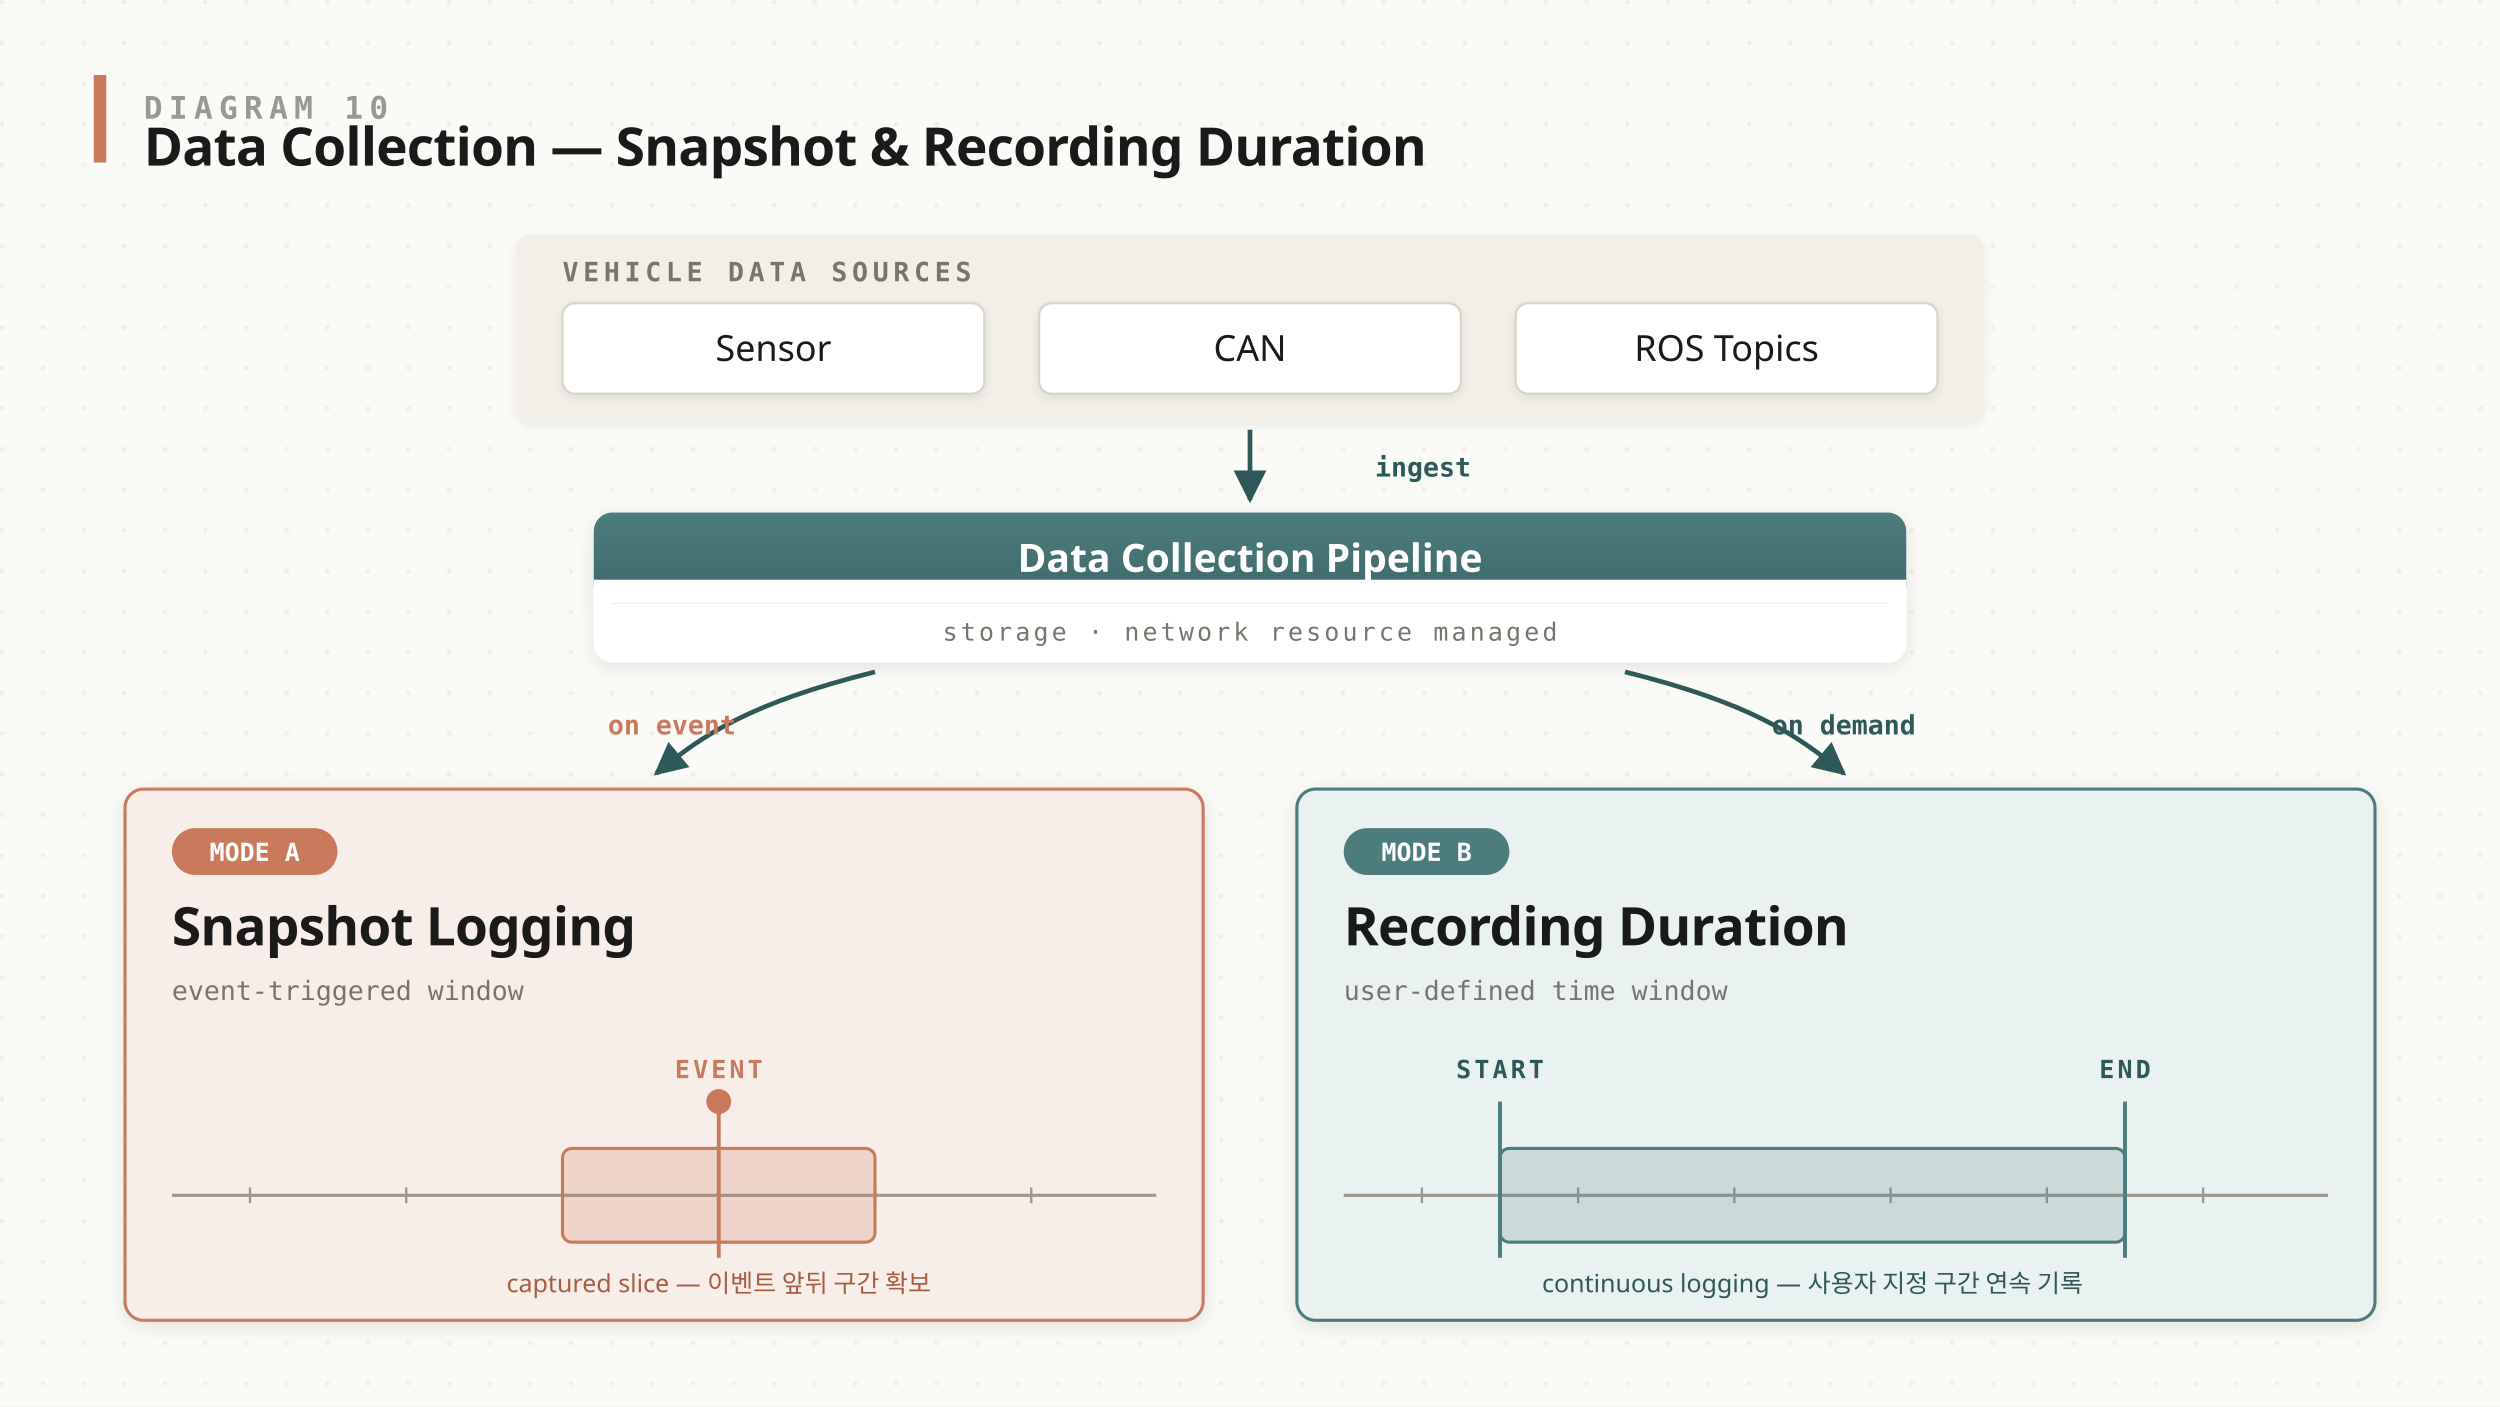
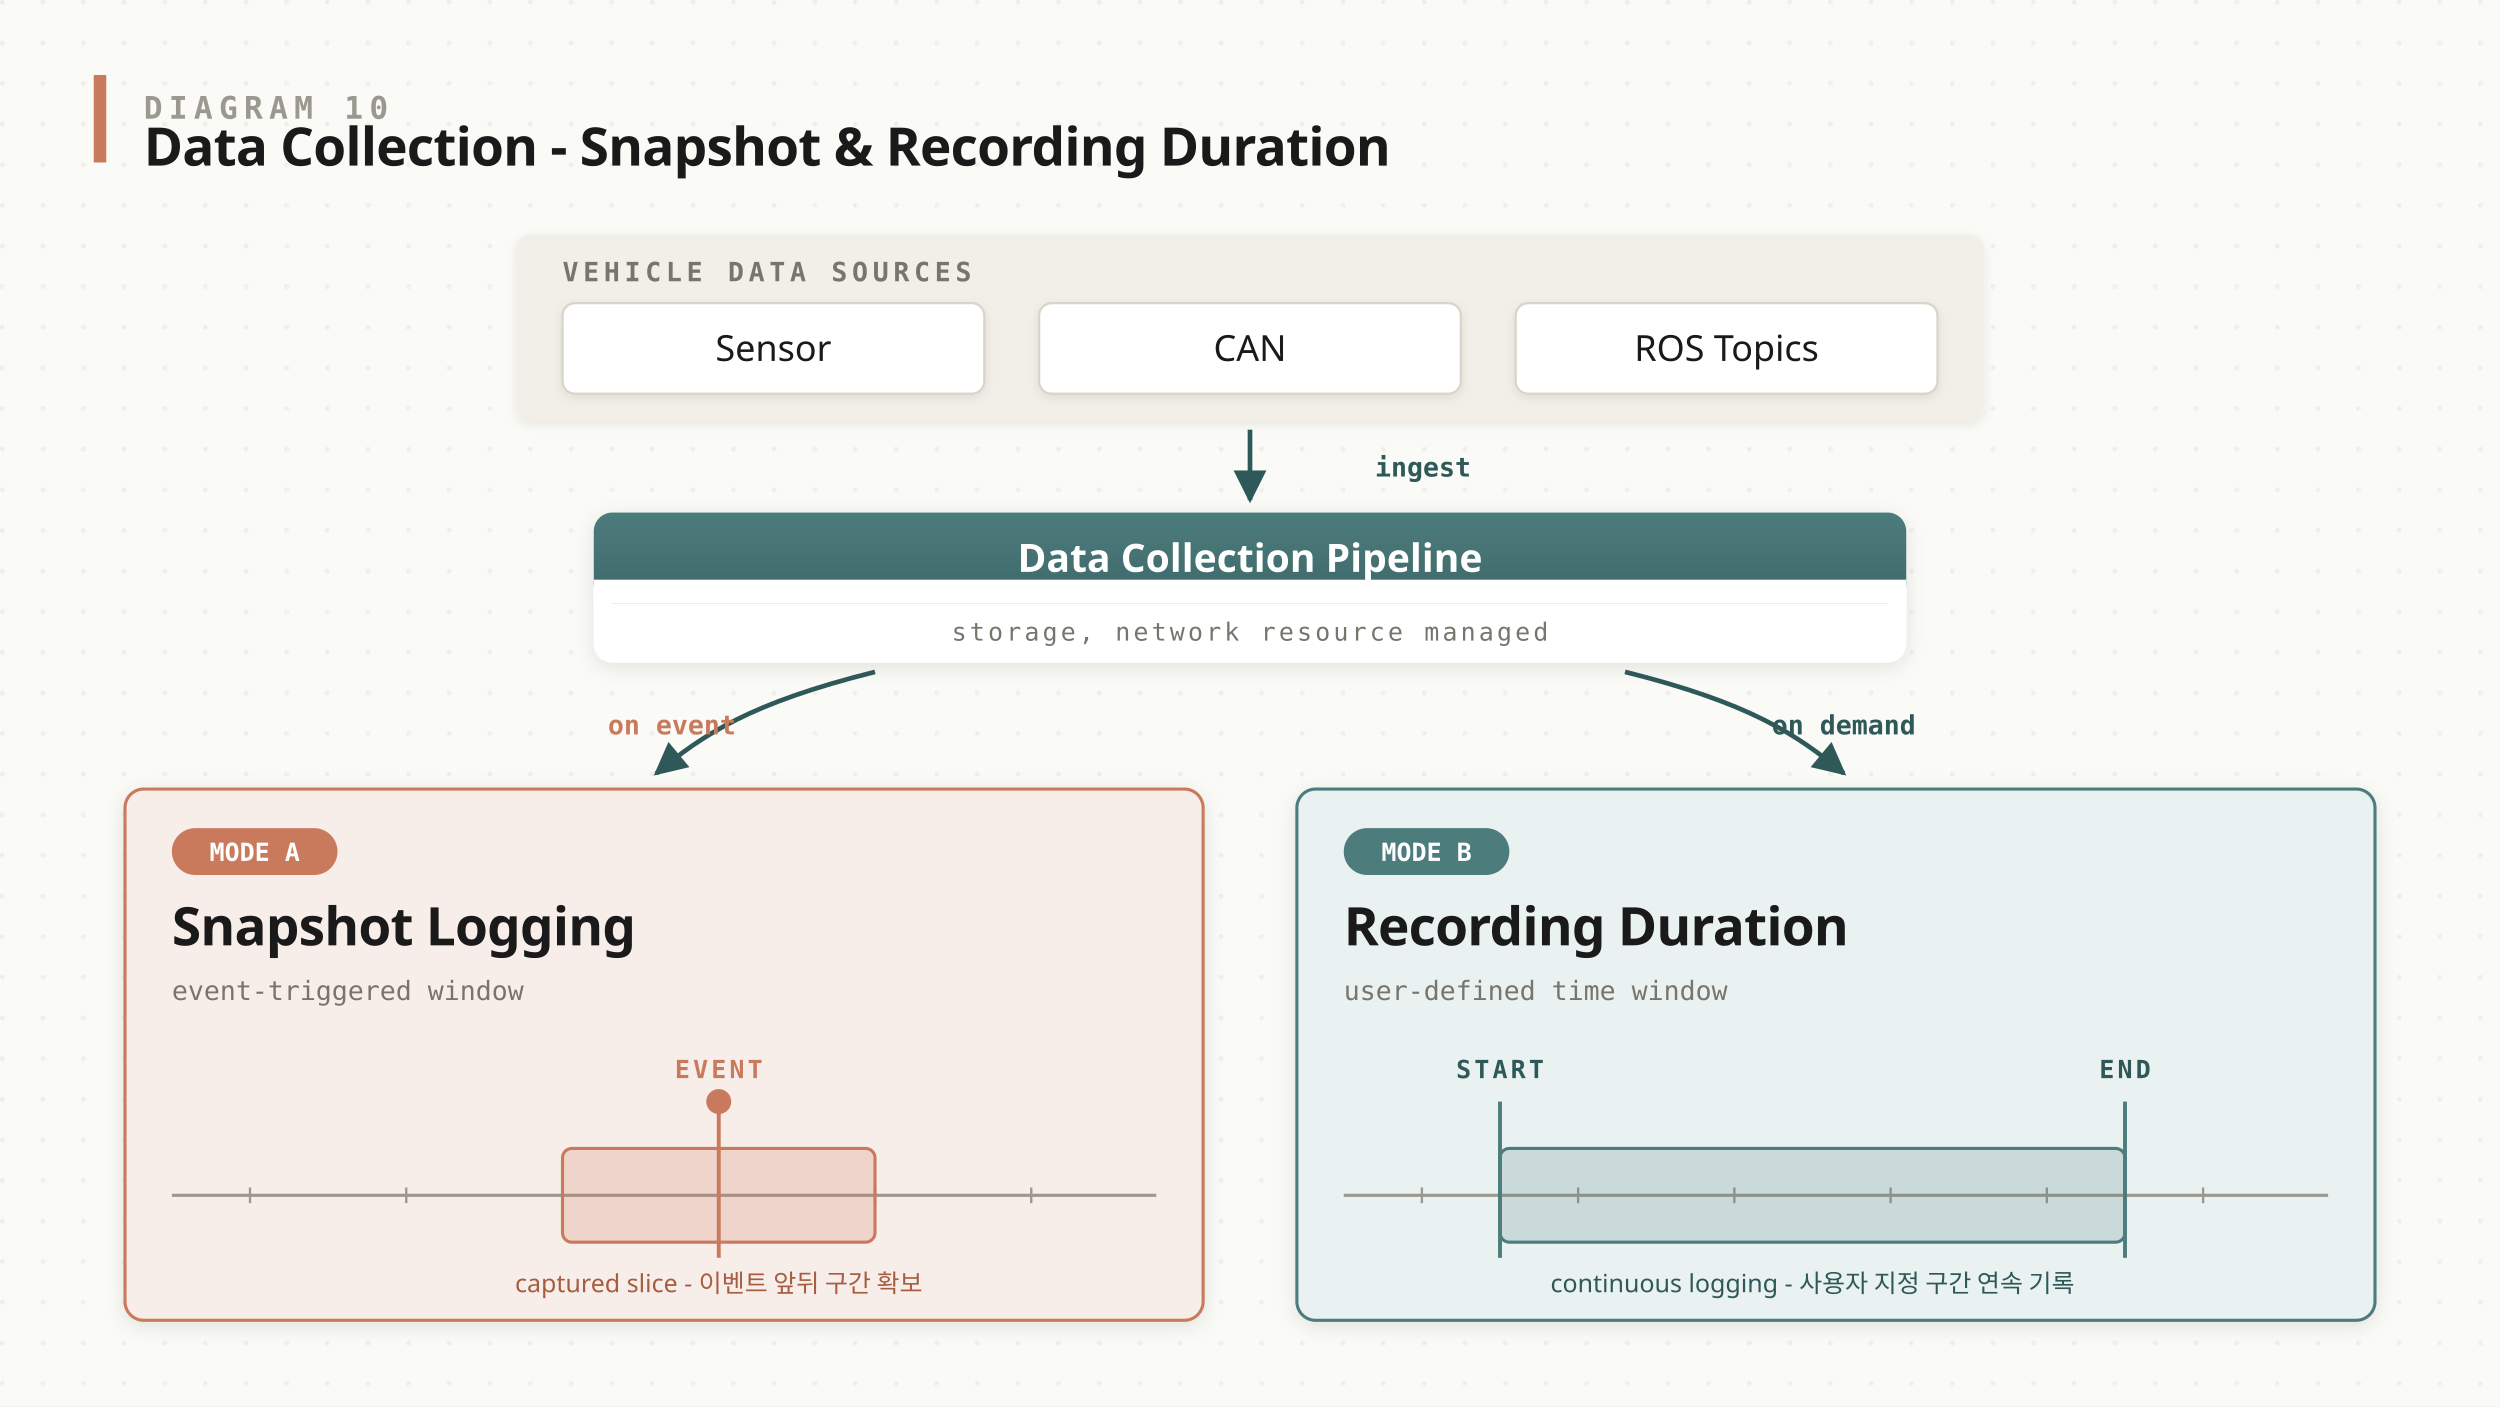
- <svg xmlns="http://www.w3.org/2000/svg" viewBox="0 0 1600 900" role="img" aria-label="Autonomous vehicle data collection — snapshot and recording duration modes" font-family="IBM Plex Sans, system-ui, sans-serif">
+ <svg xmlns="http://www.w3.org/2000/svg" viewBox="0 0 1600 900" role="img" aria-label="Autonomous vehicle data collection - snapshot and recording duration modes" font-family="IBM Plex Sans, system-ui, sans-serif">
  <defs>
    <marker id="ah3" viewBox="0 0 10 10" refX="9" refY="5" markerWidth="7" markerHeight="7" orient="auto-start-reverse">
      <path d="M 0 0 L 10 5 L 0 10 z" fill="#2F5959" />
    </marker>
    <filter id="soft" x="-20%" y="-20%" width="140%" height="140%">
      <feDropShadow dx="0" dy="3" stdDeviation="6" flood-color="#1A1A1A" flood-opacity="0.10" />
    </filter>
    <filter id="soft-sm" x="-20%" y="-20%" width="140%" height="140%">
      <feDropShadow dx="0" dy="2" stdDeviation="3" flood-color="#1A1A1A" flood-opacity="0.08" />
    </filter>
    <pattern id="dots" width="26" height="26" patternUnits="userSpaceOnUse">
      <circle cx="1.5" cy="1.5" r="1.5" fill="#E5E2D8" />
    </pattern>
    <linearGradient id="hdr" x1="0" y1="0" x2="0" y2="1">
      <stop offset="0" stop-color="#4D7C7D" />
      <stop offset="1" stop-color="#3D6768" />
    </linearGradient>
  </defs>
  <rect width="1600" height="900" fill="#FAFAF7" />
  <rect width="1600" height="900" fill="url(#dots)" opacity="0.55" />
  <g>
    <rect x="60" y="48" width="8" height="56" fill="#C97A5C" />
    <text x="92" y="76" fill="#9A988F" font-size="20" font-family="IBM Plex Mono, monospace" letter-spacing="4" font-weight="600">DIAGRAM 10</text>
-     <text x="92" y="106" fill="#1A1A1A" font-size="34" font-weight="600" letter-spacing="-0.5">Data Collection — Snapshot &amp; Recording Duration</text>
+     <text x="92" y="106" fill="#1A1A1A" font-size="34" font-weight="600" letter-spacing="-0.5">Data Collection - Snapshot &amp; Recording Duration</text>
  </g>
  <g filter="url(#soft-sm)">
    <rect x="330" y="150" width="940" height="120" rx="10" fill="#F1EFE7" />
  </g>
  <text x="360" y="180" fill="#77756C" font-size="17" font-family="IBM Plex Mono, monospace" letter-spacing="3" font-weight="600">VEHICLE DATA SOURCES</text>
  <g filter="url(#soft-sm)">
    <rect x="360" y="194" width="270" height="58" rx="8" fill="#FFFFFF" stroke="#D8D5C9" stroke-width="1.5" />
    <rect x="665" y="194" width="270" height="58" rx="8" fill="#FFFFFF" stroke="#D8D5C9" stroke-width="1.5" />
    <rect x="970" y="194" width="270" height="58" rx="8" fill="#FFFFFF" stroke="#D8D5C9" stroke-width="1.5" />
  </g>
  <g font-size="23" font-weight="500" fill="#1A1A1A" text-anchor="middle">
    <text x="495" y="231">Sensor</text>
    <text x="800" y="231">CAN</text>
    <text x="1105" y="231">ROS Topics</text>
  </g>
  <path d="M 800 275 L 800 320" stroke="#2F5959" stroke-width="3" fill="none" marker-end="url(#ah3)" />
  <text x="880" y="305" fill="#2F5959" font-size="17" font-family="IBM Plex Mono, monospace" font-weight="600">ingest</text>
  <g filter="url(#soft)">
    <rect x="380" y="328" width="840" height="96" rx="12" fill="#FFFFFF" />
    <rect x="380" y="328" width="840" height="58" rx="12" fill="url(#hdr)" />
    <rect x="380" y="371" width="840" height="15" fill="#FFFFFF" />
  </g>
  <text x="800" y="366" fill="#FFFFFF" font-size="25" font-weight="600" text-anchor="middle">Data Collection Pipeline</text>
-   <text x="800" y="410" fill="#77756C" font-size="16" font-family="IBM Plex Mono, monospace" letter-spacing="2" text-anchor="middle">storage · network resource managed</text>
+   <text x="800" y="410" fill="#77756C" font-size="16" font-family="IBM Plex Mono, monospace" letter-spacing="2" text-anchor="middle">storage, network resource managed</text>
  <path d="M 560 430 C 480 450, 450 470, 420 495" stroke="#2F5959" stroke-width="3" fill="none" marker-end="url(#ah3)" />
  <path d="M 1040 430 C 1120 450, 1150 470, 1180 495" stroke="#2F5959" stroke-width="3" fill="none" marker-end="url(#ah3)" />
  <text x="430" y="470" fill="#C97A5C" font-size="17" font-family="IBM Plex Mono, monospace" font-weight="600" text-anchor="middle">on event</text>
  <text x="1180" y="470" fill="#2F5959" font-size="17" font-family="IBM Plex Mono, monospace" font-weight="600" text-anchor="middle">on demand</text>
  <g filter="url(#soft)">
    <rect x="80" y="505" width="690" height="340" rx="12" fill="#F8EEE9" stroke="#C97A5C" stroke-width="2" />
  </g>
  <rect x="110" y="530" width="106" height="30" rx="15" fill="#C97A5C" />
  <text x="163" y="551" fill="#FFFFFF" font-size="16" font-family="IBM Plex Mono, monospace" font-weight="600" text-anchor="middle">MODE A</text>
  <text x="110" y="605" fill="#1A1A1A" font-size="34" font-weight="600" letter-spacing="-0.5">Snapshot Logging</text>
  <text x="110" y="640" fill="#77756C" font-size="17" font-family="IBM Plex Mono, monospace">event-triggered window</text>
  <line x1="110" y1="765" x2="740" y2="765" stroke="#9A988F" stroke-width="2" />
  <g stroke="#9A988F" stroke-width="1.5">
    <line x1="160" y1="760" x2="160" y2="770" />
    <line x1="260" y1="760" x2="260" y2="770" />
    <line x1="360" y1="760" x2="360" y2="770" />
    <line x1="460" y1="760" x2="460" y2="770" />
    <line x1="560" y1="760" x2="560" y2="770" />
    <line x1="660" y1="760" x2="660" y2="770" />
  </g>
  <rect x="360" y="735" width="200" height="60" rx="6" fill="#C97A5C" fill-opacity="0.22" stroke="#C97A5C" stroke-width="2" />
  <line x1="460" y1="705" x2="460" y2="805" stroke="#C97A5C" stroke-width="2.5" />
  <circle cx="460" cy="705" r="8" fill="#C97A5C" />
  <text x="460" y="690" fill="#C97A5C" font-size="16" font-family="IBM Plex Mono, monospace" letter-spacing="2" text-anchor="middle" font-weight="600">EVENT</text>
-   <text x="460" y="827" fill="#A65D41" font-size="16" text-anchor="middle" font-weight="500">captured slice — 이벤트 앞뒤 구간 확보</text>
+   <text x="460" y="827" fill="#A65D41" font-size="16" text-anchor="middle" font-weight="500">captured slice - 이벤트 앞뒤 구간 확보</text>
  <g filter="url(#soft)">
    <rect x="830" y="505" width="690" height="340" rx="12" fill="#EAF1F1" stroke="#4D7C7D" stroke-width="2" />
  </g>
  <rect x="860" y="530" width="106" height="30" rx="15" fill="#4D7C7D" />
  <text x="913" y="551" fill="#FFFFFF" font-size="16" font-family="IBM Plex Mono, monospace" font-weight="600" text-anchor="middle">MODE B</text>
  <text x="860" y="605" fill="#1A1A1A" font-size="34" font-weight="600" letter-spacing="-0.5">Recording Duration</text>
  <text x="860" y="640" fill="#77756C" font-size="17" font-family="IBM Plex Mono, monospace">user-defined time window</text>
  <line x1="860" y1="765" x2="1490" y2="765" stroke="#9A988F" stroke-width="2" />
  <g stroke="#9A988F" stroke-width="1.5">
    <line x1="910" y1="760" x2="910" y2="770" />
    <line x1="1010" y1="760" x2="1010" y2="770" />
    <line x1="1110" y1="760" x2="1110" y2="770" />
    <line x1="1210" y1="760" x2="1210" y2="770" />
    <line x1="1310" y1="760" x2="1310" y2="770" />
    <line x1="1410" y1="760" x2="1410" y2="770" />
  </g>
  <rect x="960" y="735" width="400" height="60" rx="6" fill="#4D7C7D" fill-opacity="0.2" stroke="#4D7C7D" stroke-width="2" />
  <line x1="960" y1="705" x2="960" y2="805" stroke="#4D7C7D" stroke-width="2.5" />
  <line x1="1360" y1="705" x2="1360" y2="805" stroke="#4D7C7D" stroke-width="2.5" />
  <text x="960" y="690" fill="#2F5959" font-size="16" font-family="IBM Plex Mono, monospace" letter-spacing="2" text-anchor="middle" font-weight="600">START</text>
  <text x="1360" y="690" fill="#2F5959" font-size="16" font-family="IBM Plex Mono, monospace" letter-spacing="2" text-anchor="middle" font-weight="600">END</text>
-   <text x="1160" y="827" fill="#2F5959" font-size="16" text-anchor="middle" font-weight="500">continuous logging — 사용자 지정 구간 연속 기록</text>
+   <text x="1160" y="827" fill="#2F5959" font-size="16" text-anchor="middle" font-weight="500">continuous logging - 사용자 지정 구간 연속 기록</text>
</svg>
